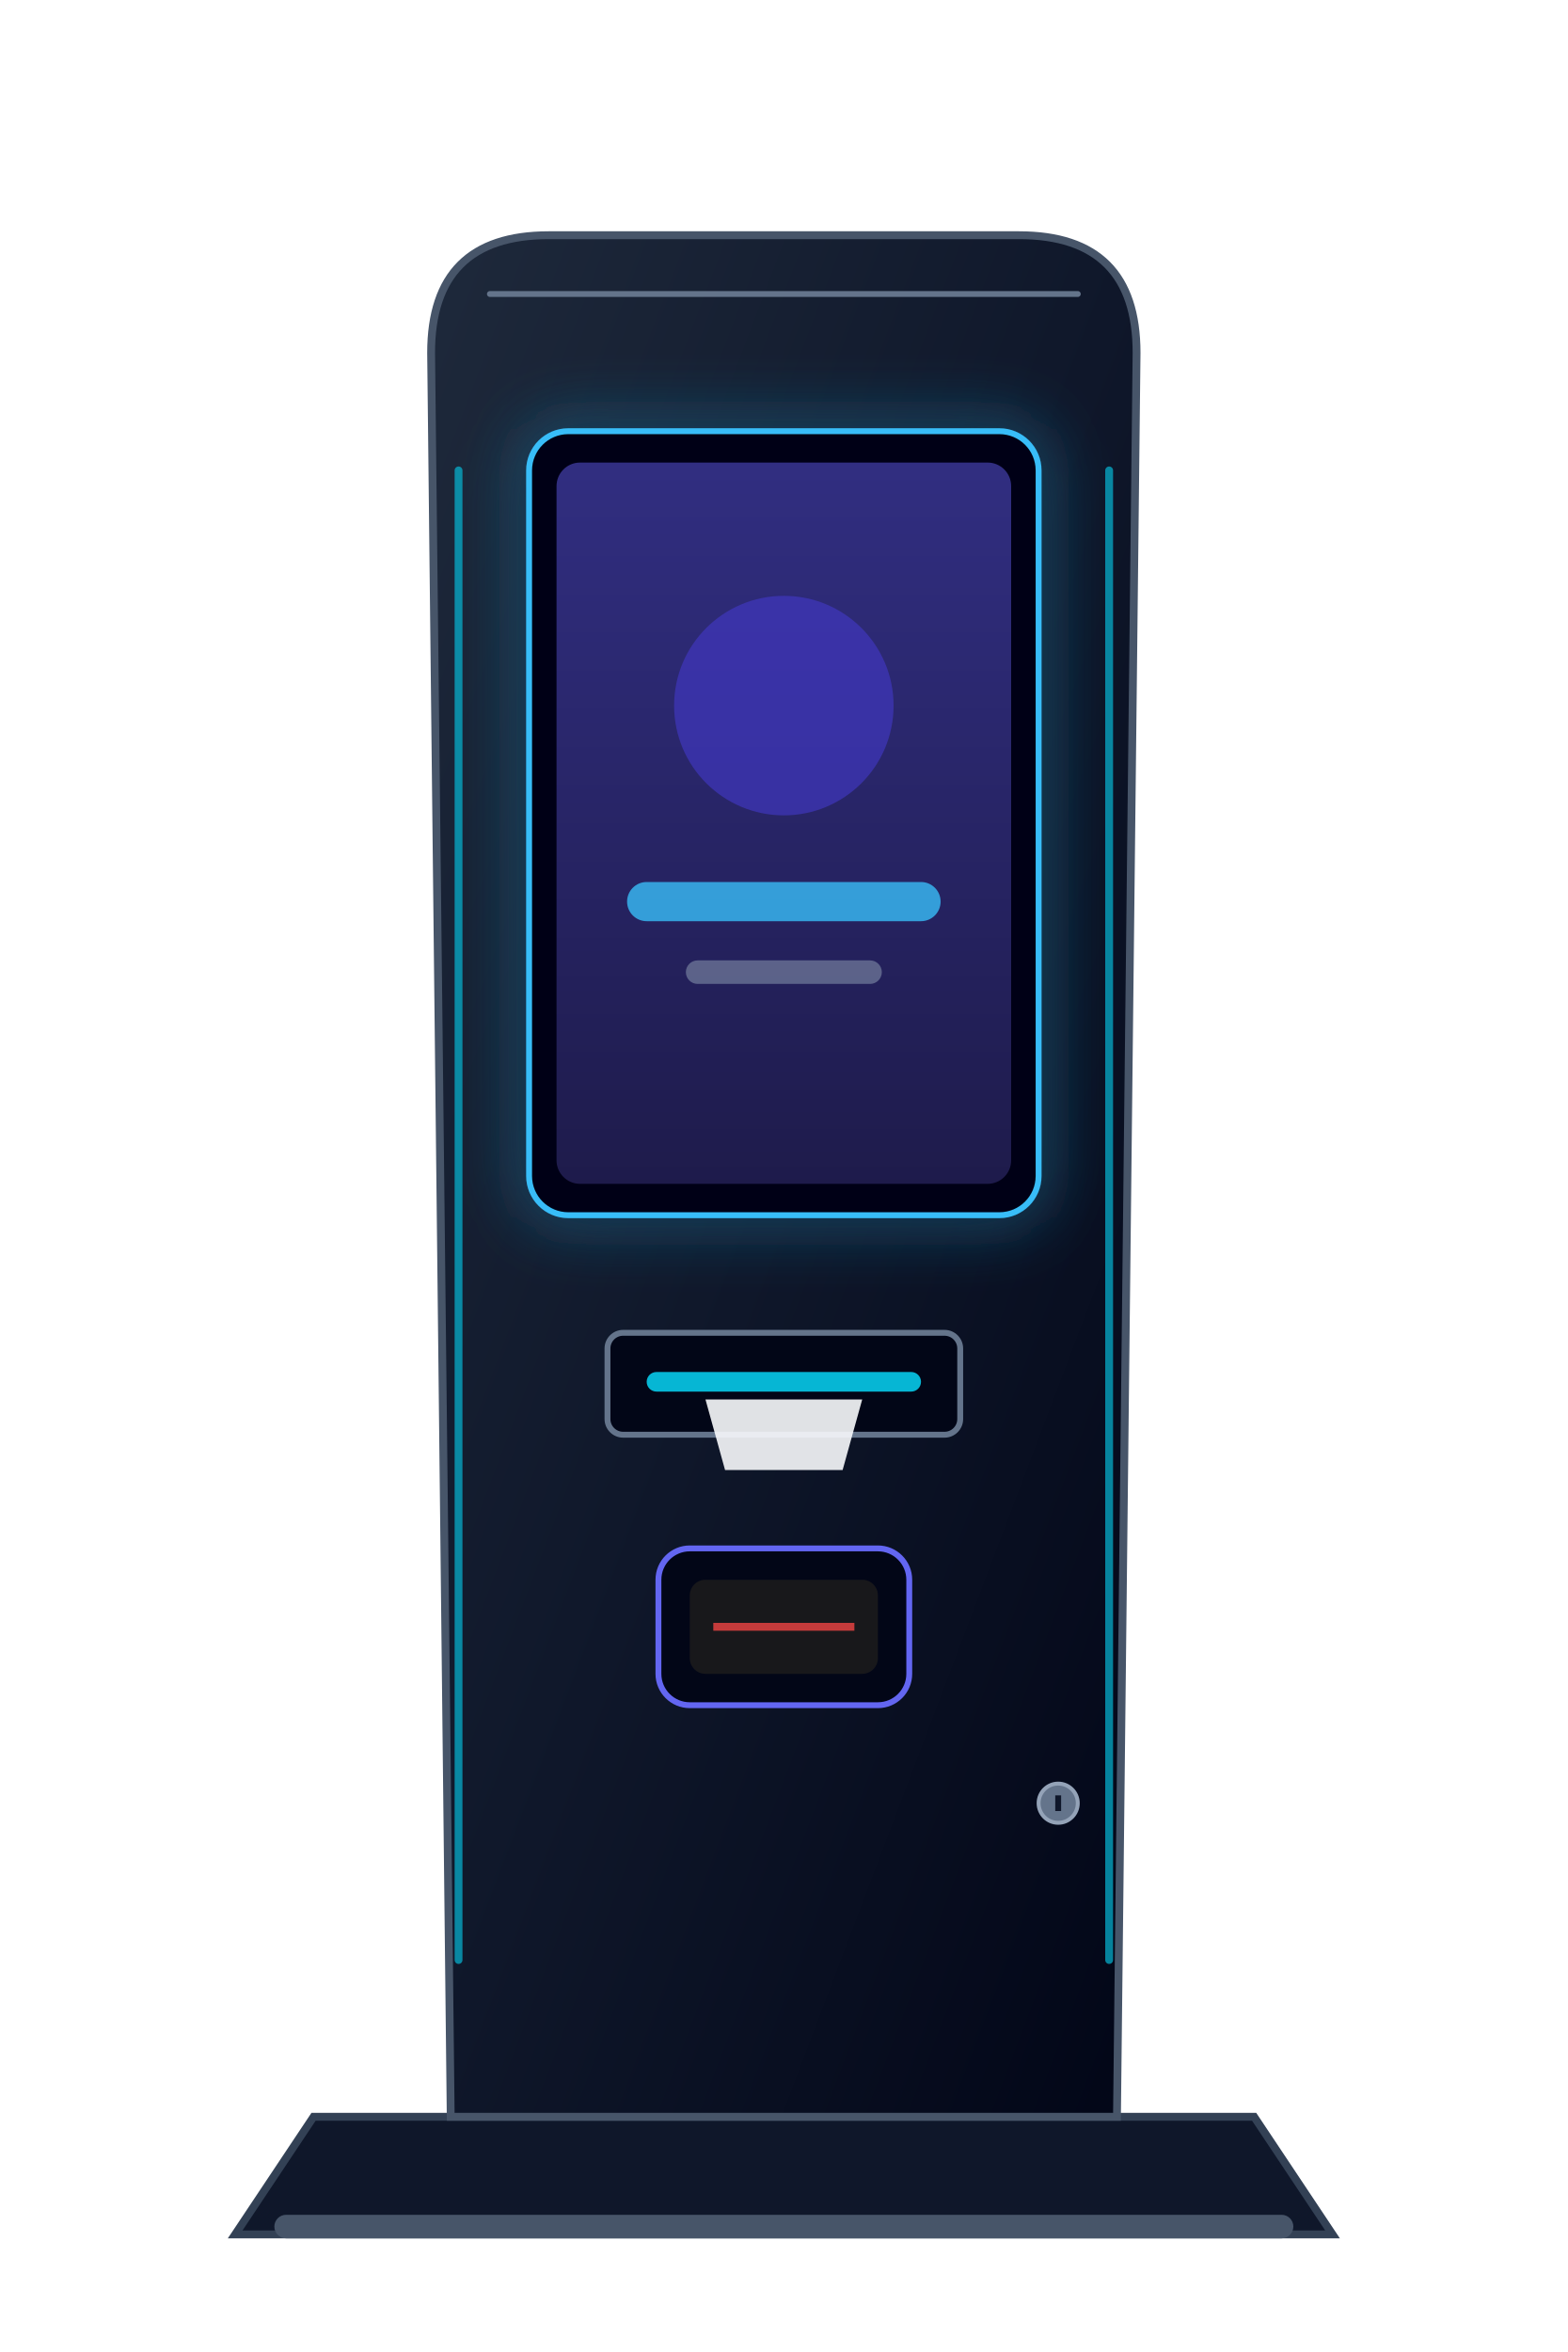
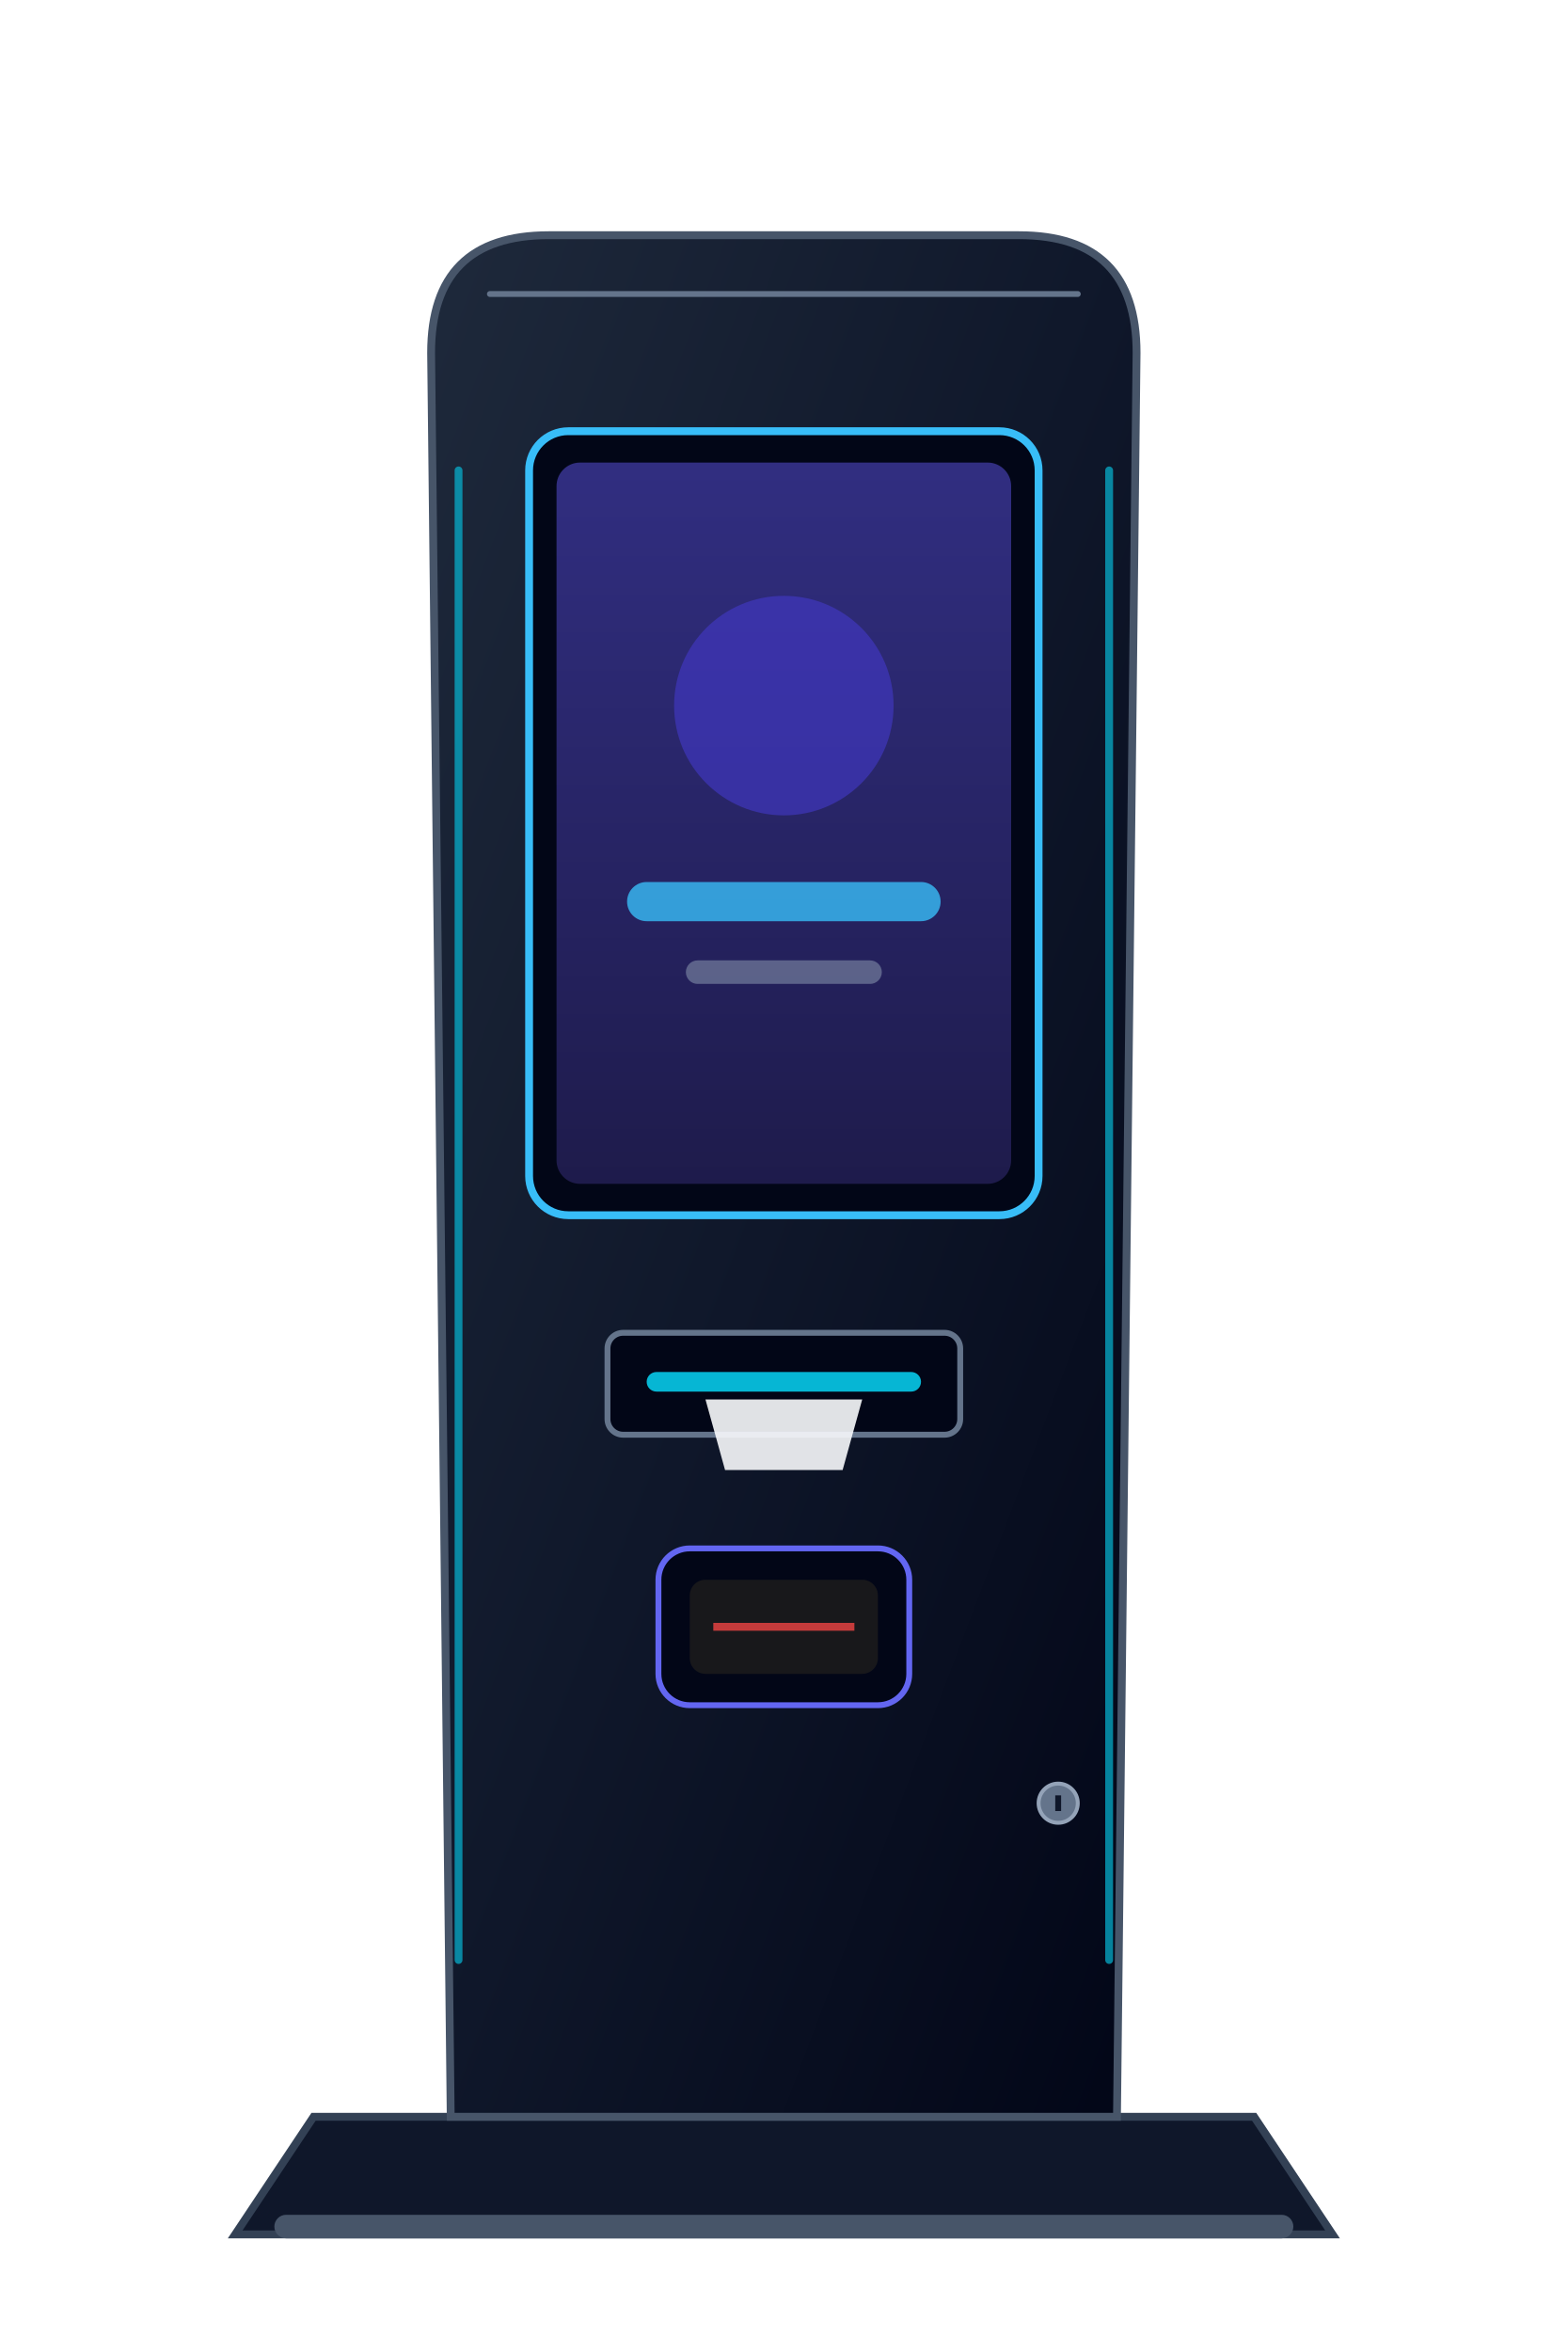
<svg xmlns="http://www.w3.org/2000/svg" viewBox="0 0 400 600" width="100%" height="100%" fill="none">
  <defs>
    <linearGradient id="body-grad-floor" x1="0%" y1="0%" x2="100%" y2="100%">
      <stop offset="0%" stop-color="#1e293b" />
      <stop offset="50%" stop-color="#0f172a" />
      <stop offset="100%" stop-color="#020617" />
    </linearGradient>
    <linearGradient id="screen-grad-floor" x1="0%" y1="0%" x2="0%" y2="100%">
      <stop offset="0%" stop-color="#312e81" />
      <stop offset="100%" stop-color="#1e1b4b" />
    </linearGradient>
    <linearGradient id="accent-cyan" x1="0%" y1="0%" x2="100%" y2="0%">
      <stop offset="0%" stop-color="#06b6d4" />
      <stop offset="100%" stop-color="#3b82f6" />
    </linearGradient>
-     <filter id="glow-floor" x="-20%" y="-20%" width="140%" height="140%">
-       <feGaussianBlur stdDeviation="8" result="blur" />
-       <feComposite in="SourceGraphic" in2="blur" operator="over" />
-     </filter>
  </defs>
  <path d="M 80 540 L 320 540 L 340 570 L 60 570 Z" fill="#0f172a" stroke="#334155" stroke-width="2" />
  <rect x="70" y="565" width="260" height="6" rx="3" fill="#475569" />
  <path d="M 110 90 Q 110 60 140 60 L 260 60 Q 290 60 290 90 L 285 540 L 115 540 Z" fill="url(#body-grad-floor)" stroke="#475569" stroke-width="2" />
  <path d="M 125 75 L 275 75" stroke="#64748b" stroke-width="1.5" stroke-linecap="round" />
-   <rect x="135" y="110" width="130" height="200" rx="10" fill="#020617" stroke="#38bdf8" stroke-width="1.5" filter="url(#glow-floor)" />
+   <rect x="135" y="110" width="130" height="200" rx="10" fill="#020617" stroke="#38bdf8" stroke-width="2" />
  <rect x="142" y="118" width="116" height="184" rx="6" fill="url(#screen-grad-floor)" />
  <circle cx="200" cy="180" r="28" fill="#4338ca" opacity="0.6" />
  <rect x="160" y="225" width="80" height="10" rx="5" fill="#38bdf8" opacity="0.8" />
  <rect x="175" y="245" width="50" height="6" rx="3" fill="#94a3b8" opacity="0.5" />
  <rect x="155" y="340" width="90" height="26" rx="4" fill="#020617" stroke="#64748b" stroke-width="1.5" />
  <rect x="165" y="350" width="70" height="5" rx="2.5" fill="#06b6d4" />
  <path d="M 180 357 L 220 357 L 215 375 L 185 375 Z" fill="#f8fafc" opacity="0.9" />
  <rect x="168" y="395" width="64" height="40" rx="8" fill="#020617" stroke="#6366f1" stroke-width="1.5" />
  <rect x="176" y="403" width="48" height="24" rx="4" fill="#18181b" />
  <line x1="182" y1="415" x2="218" y2="415" stroke="#ef4444" stroke-width="2" opacity="0.8" />
  <line x1="117" y1="120" x2="117" y2="500" stroke="#06b6d4" stroke-width="2" stroke-linecap="round" opacity="0.7" />
  <line x1="283" y1="120" x2="283" y2="500" stroke="#06b6d4" stroke-width="2" stroke-linecap="round" opacity="0.7" />
  <circle cx="270" cy="460" r="5" fill="#64748b" stroke="#94a3b8" stroke-width="1" />
  <line x1="270" y1="458" x2="270" y2="462" stroke="#0f172a" stroke-width="1.5" />
</svg>
